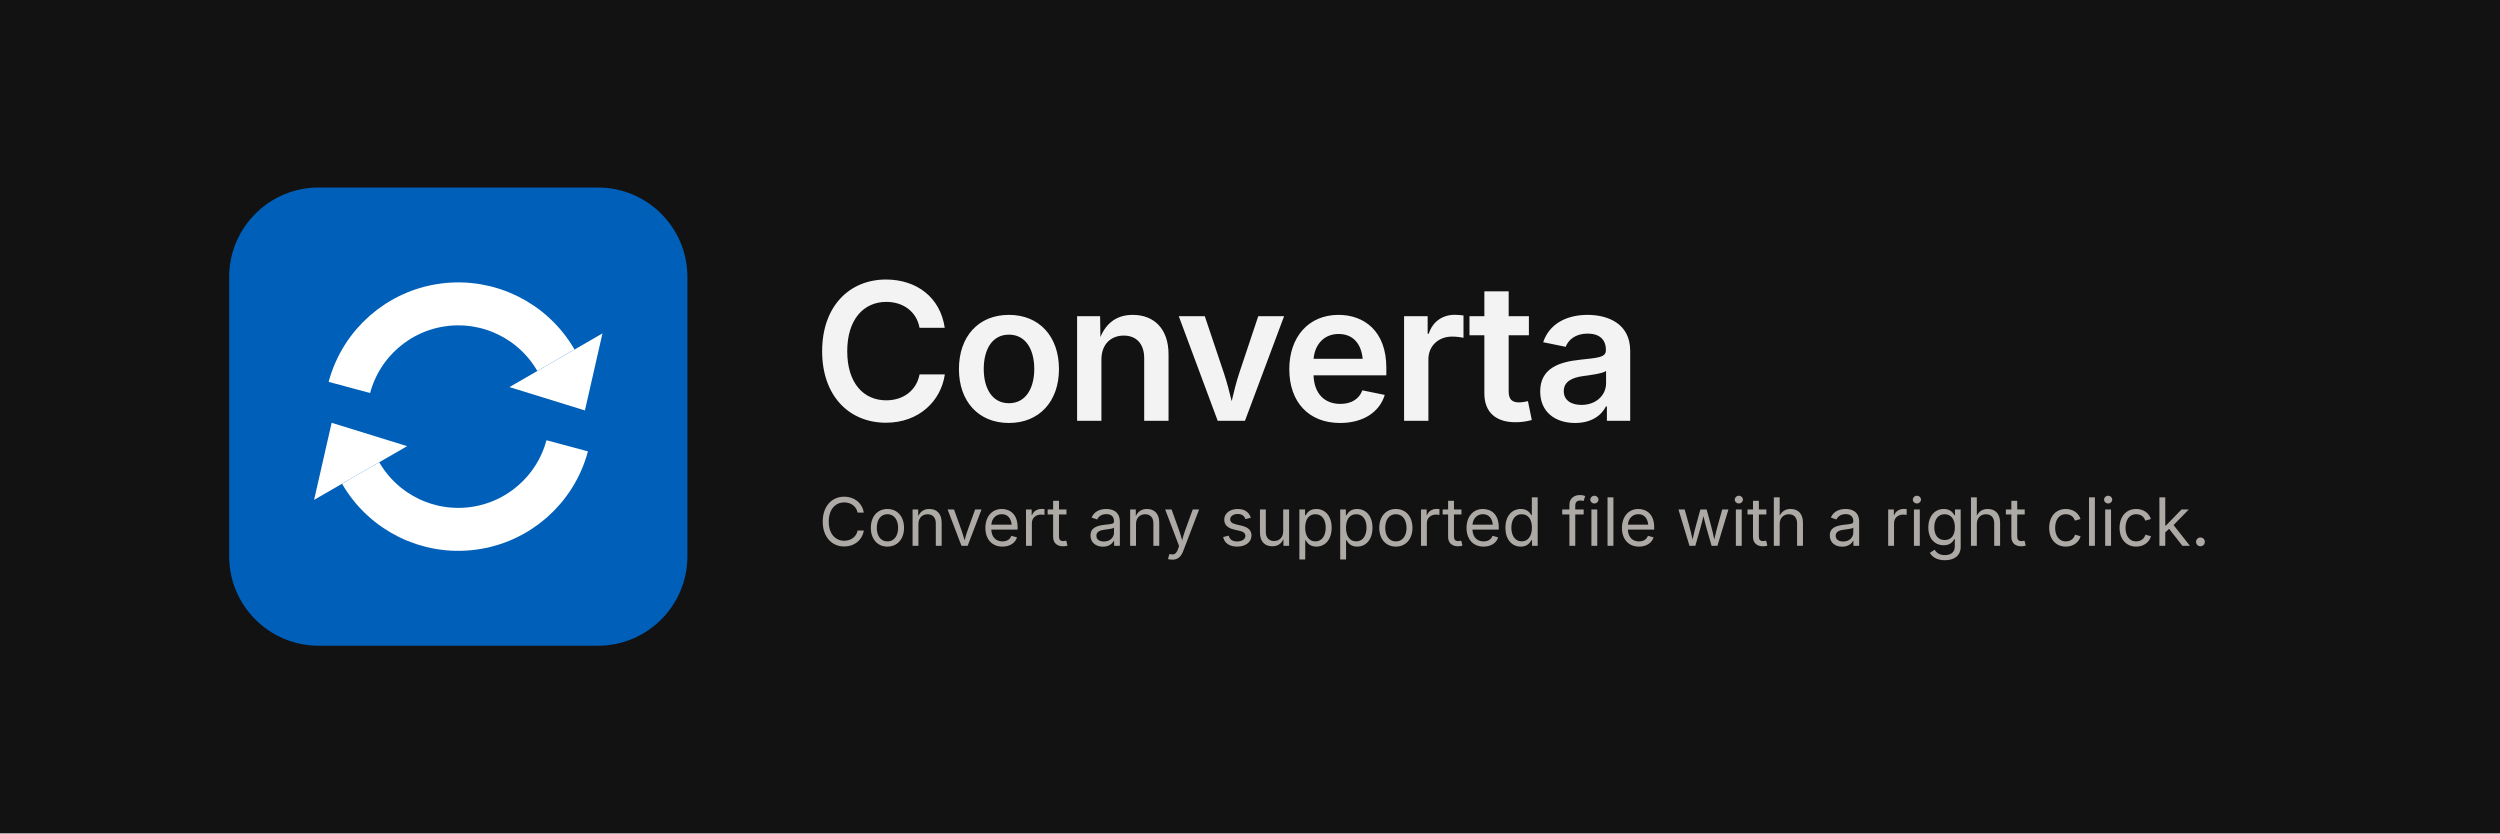
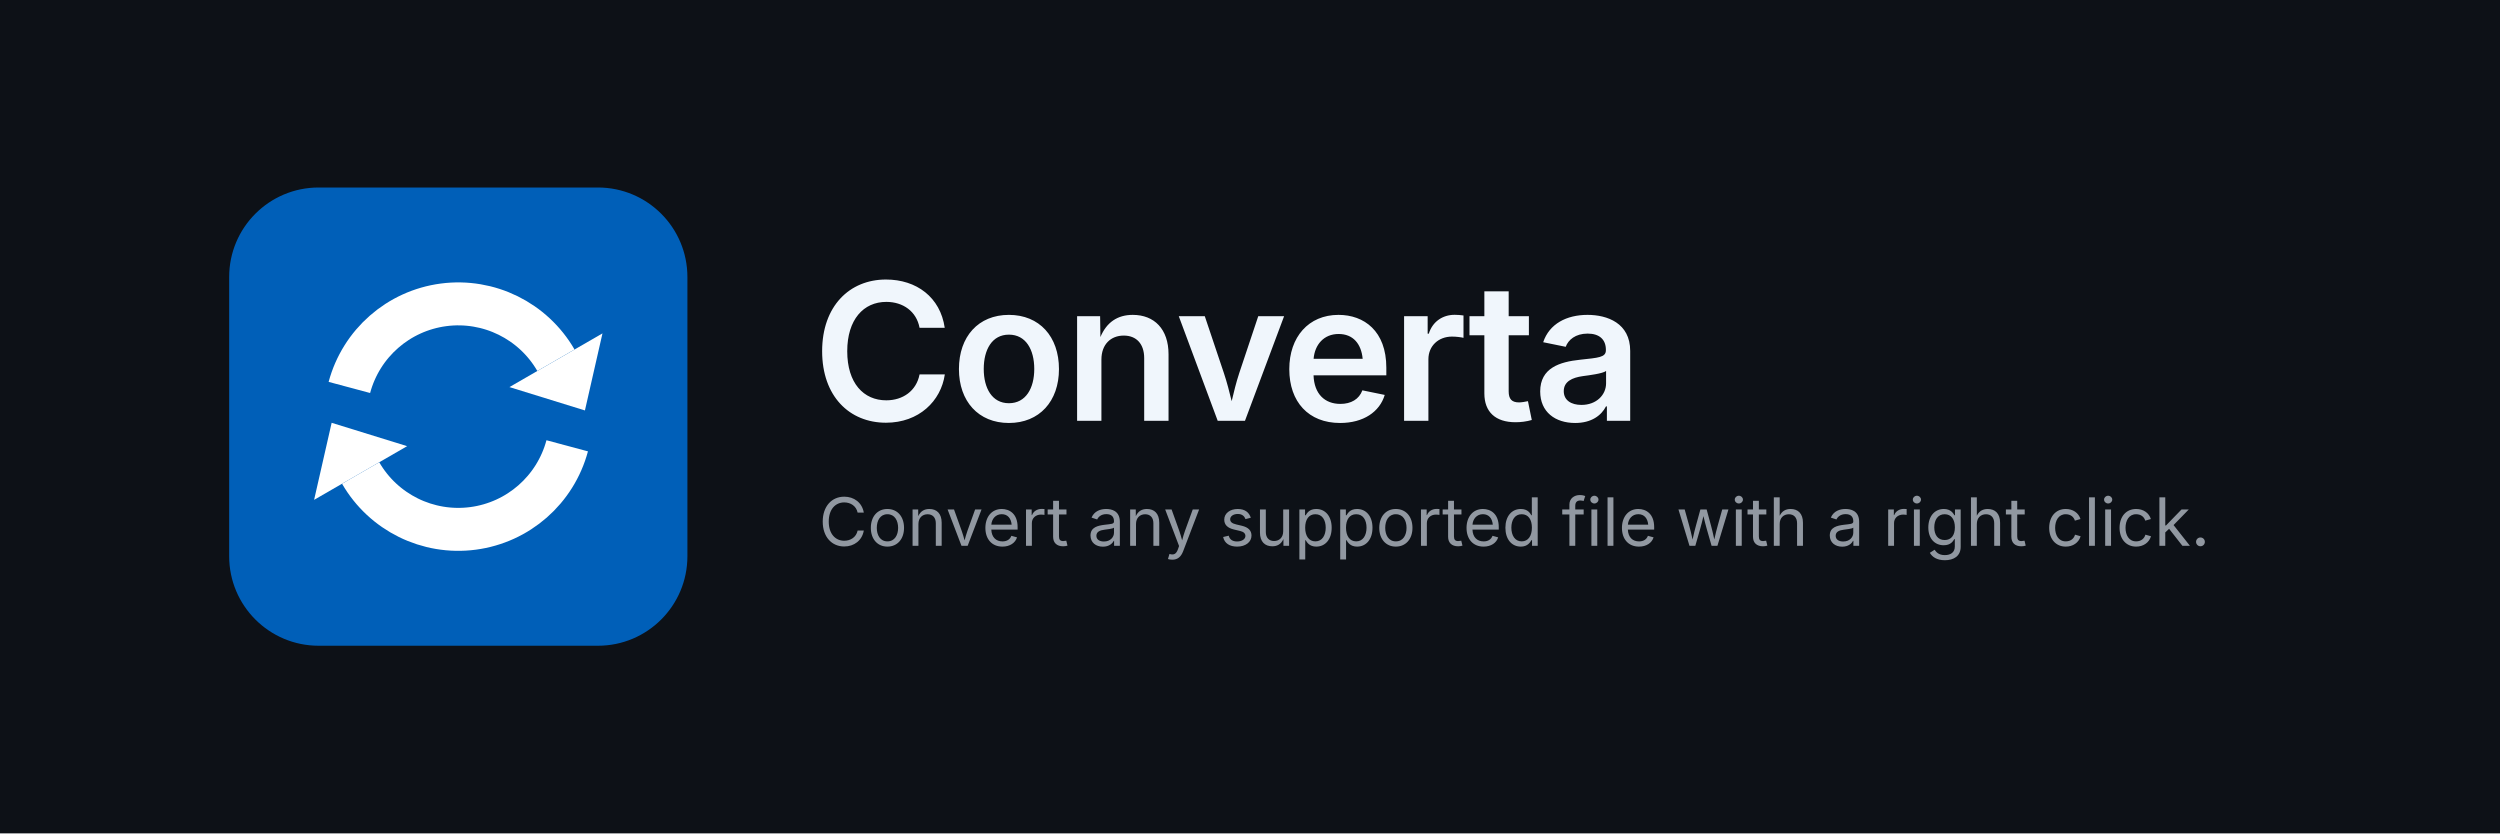
<svg xmlns="http://www.w3.org/2000/svg" viewBox="0 0 1200 400" width="1200" height="400" role="img" aria-label="Converta">
-   <rect width="1200" height="400" fill="#121212" />
+   <rect width="1200" height="400" fill="#0d1117" />
  <g transform="translate(110 90) scale(0.2148)">
    <rect width="1024" height="1024" rx="200" fill="#005FB8" />
    <g id="arrows">
      <path d="M268.6 446.8 A252.0 252.0 0 0 1 730.2 386.0" fill="none" stroke="#fff" stroke-width="96" />
      <polygon points="795.0,498.2 834.2,326.0 626.3,446.0" fill="#fff" />
      <path d="M755.4 577.2 A252.0 252.0 0 0 1 293.8 638.0" fill="none" stroke="#fff" stroke-width="96" />
      <polygon points="229.0,525.8 189.8,698.0 397.7,578.0" fill="#fff" />
      <animateTransform attributeName="transform" type="rotate" from="0 512 512" to="180 512 512" dur="2.4s" repeatCount="indefinite" />
    </g>
  </g>
-   <text x="390" y="202" fill="#f3f3f3" font-family="Segoe UI, Inter, Helvetica, Arial, sans-serif" font-size="92" font-weight="600" letter-spacing="-1.5">Converta</text>
-   <text x="393" y="262" fill="#adaaa6" font-family="Segoe UI, Inter, Helvetica, Arial, sans-serif" font-size="32">Convert any supported file with a right click.</text>
+   <text x="390" y="202" fill="#f0f6fc" font-family="Segoe UI, Inter, Helvetica, Arial, sans-serif" font-size="92" font-weight="600" letter-spacing="-1.5">Converta</text>
+   <text x="393" y="262" fill="#9198a1" font-family="Segoe UI, Inter, Helvetica, Arial, sans-serif" font-size="32">Convert any supported file with a right click.</text>
</svg>
